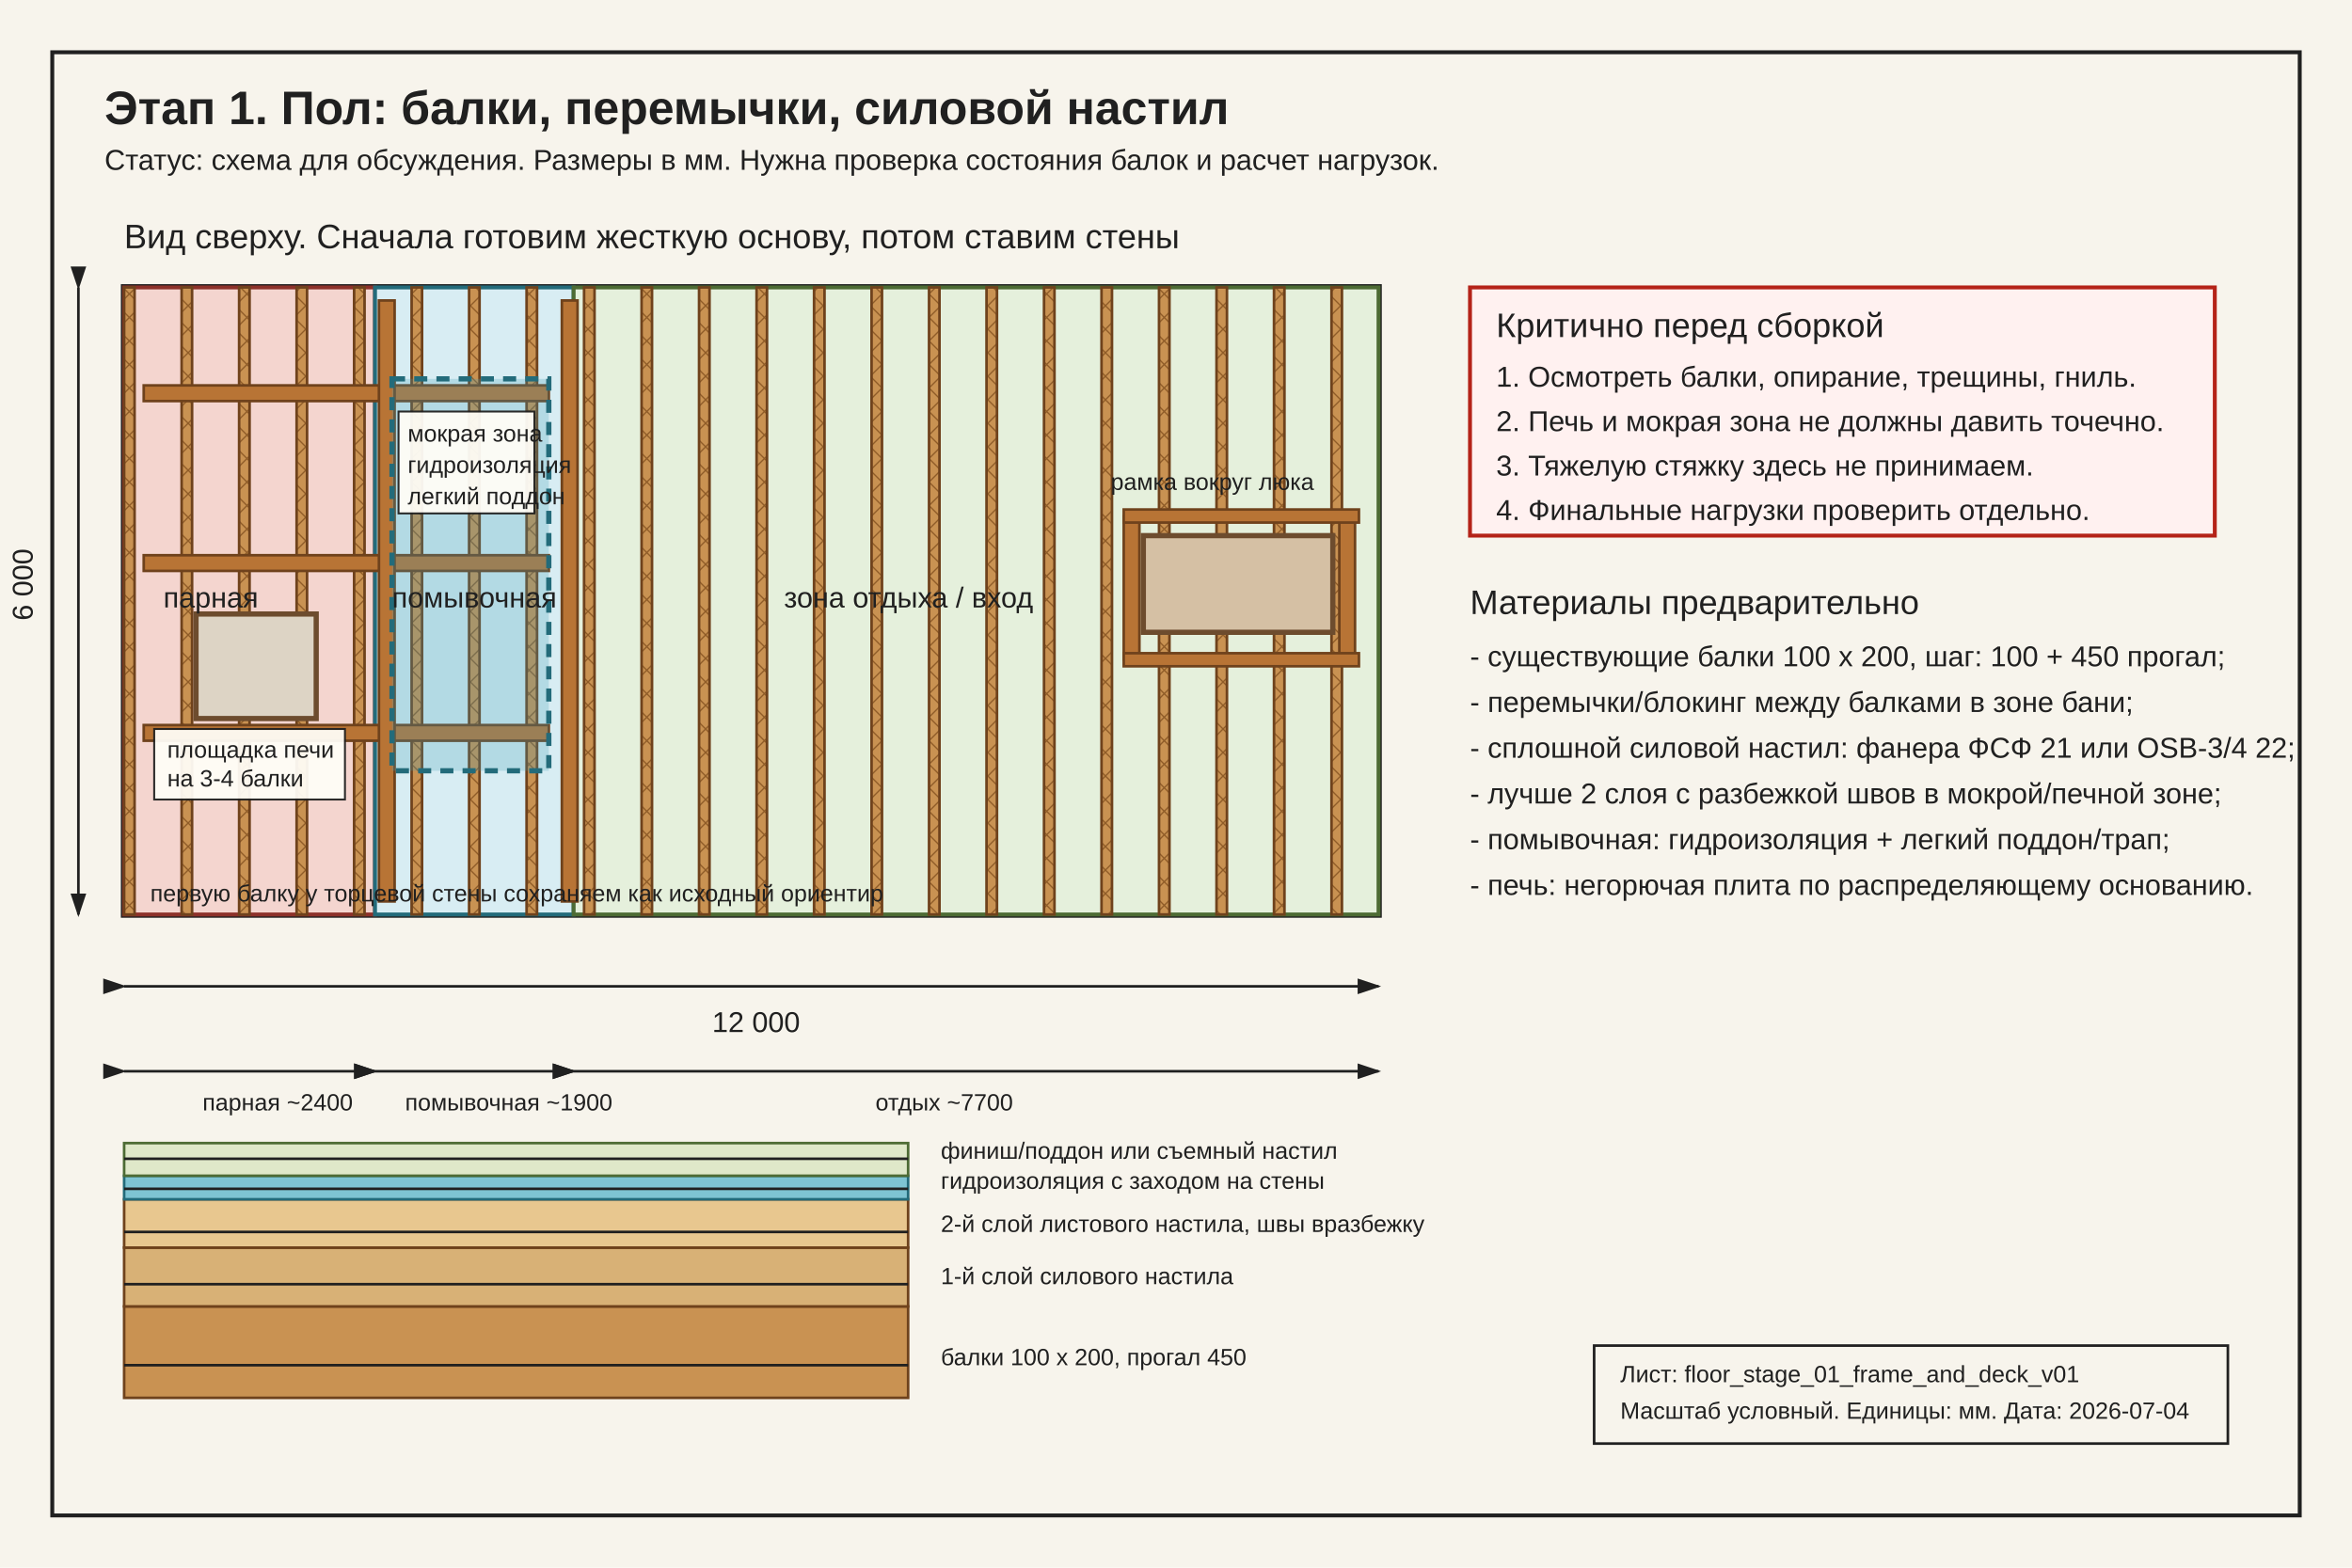
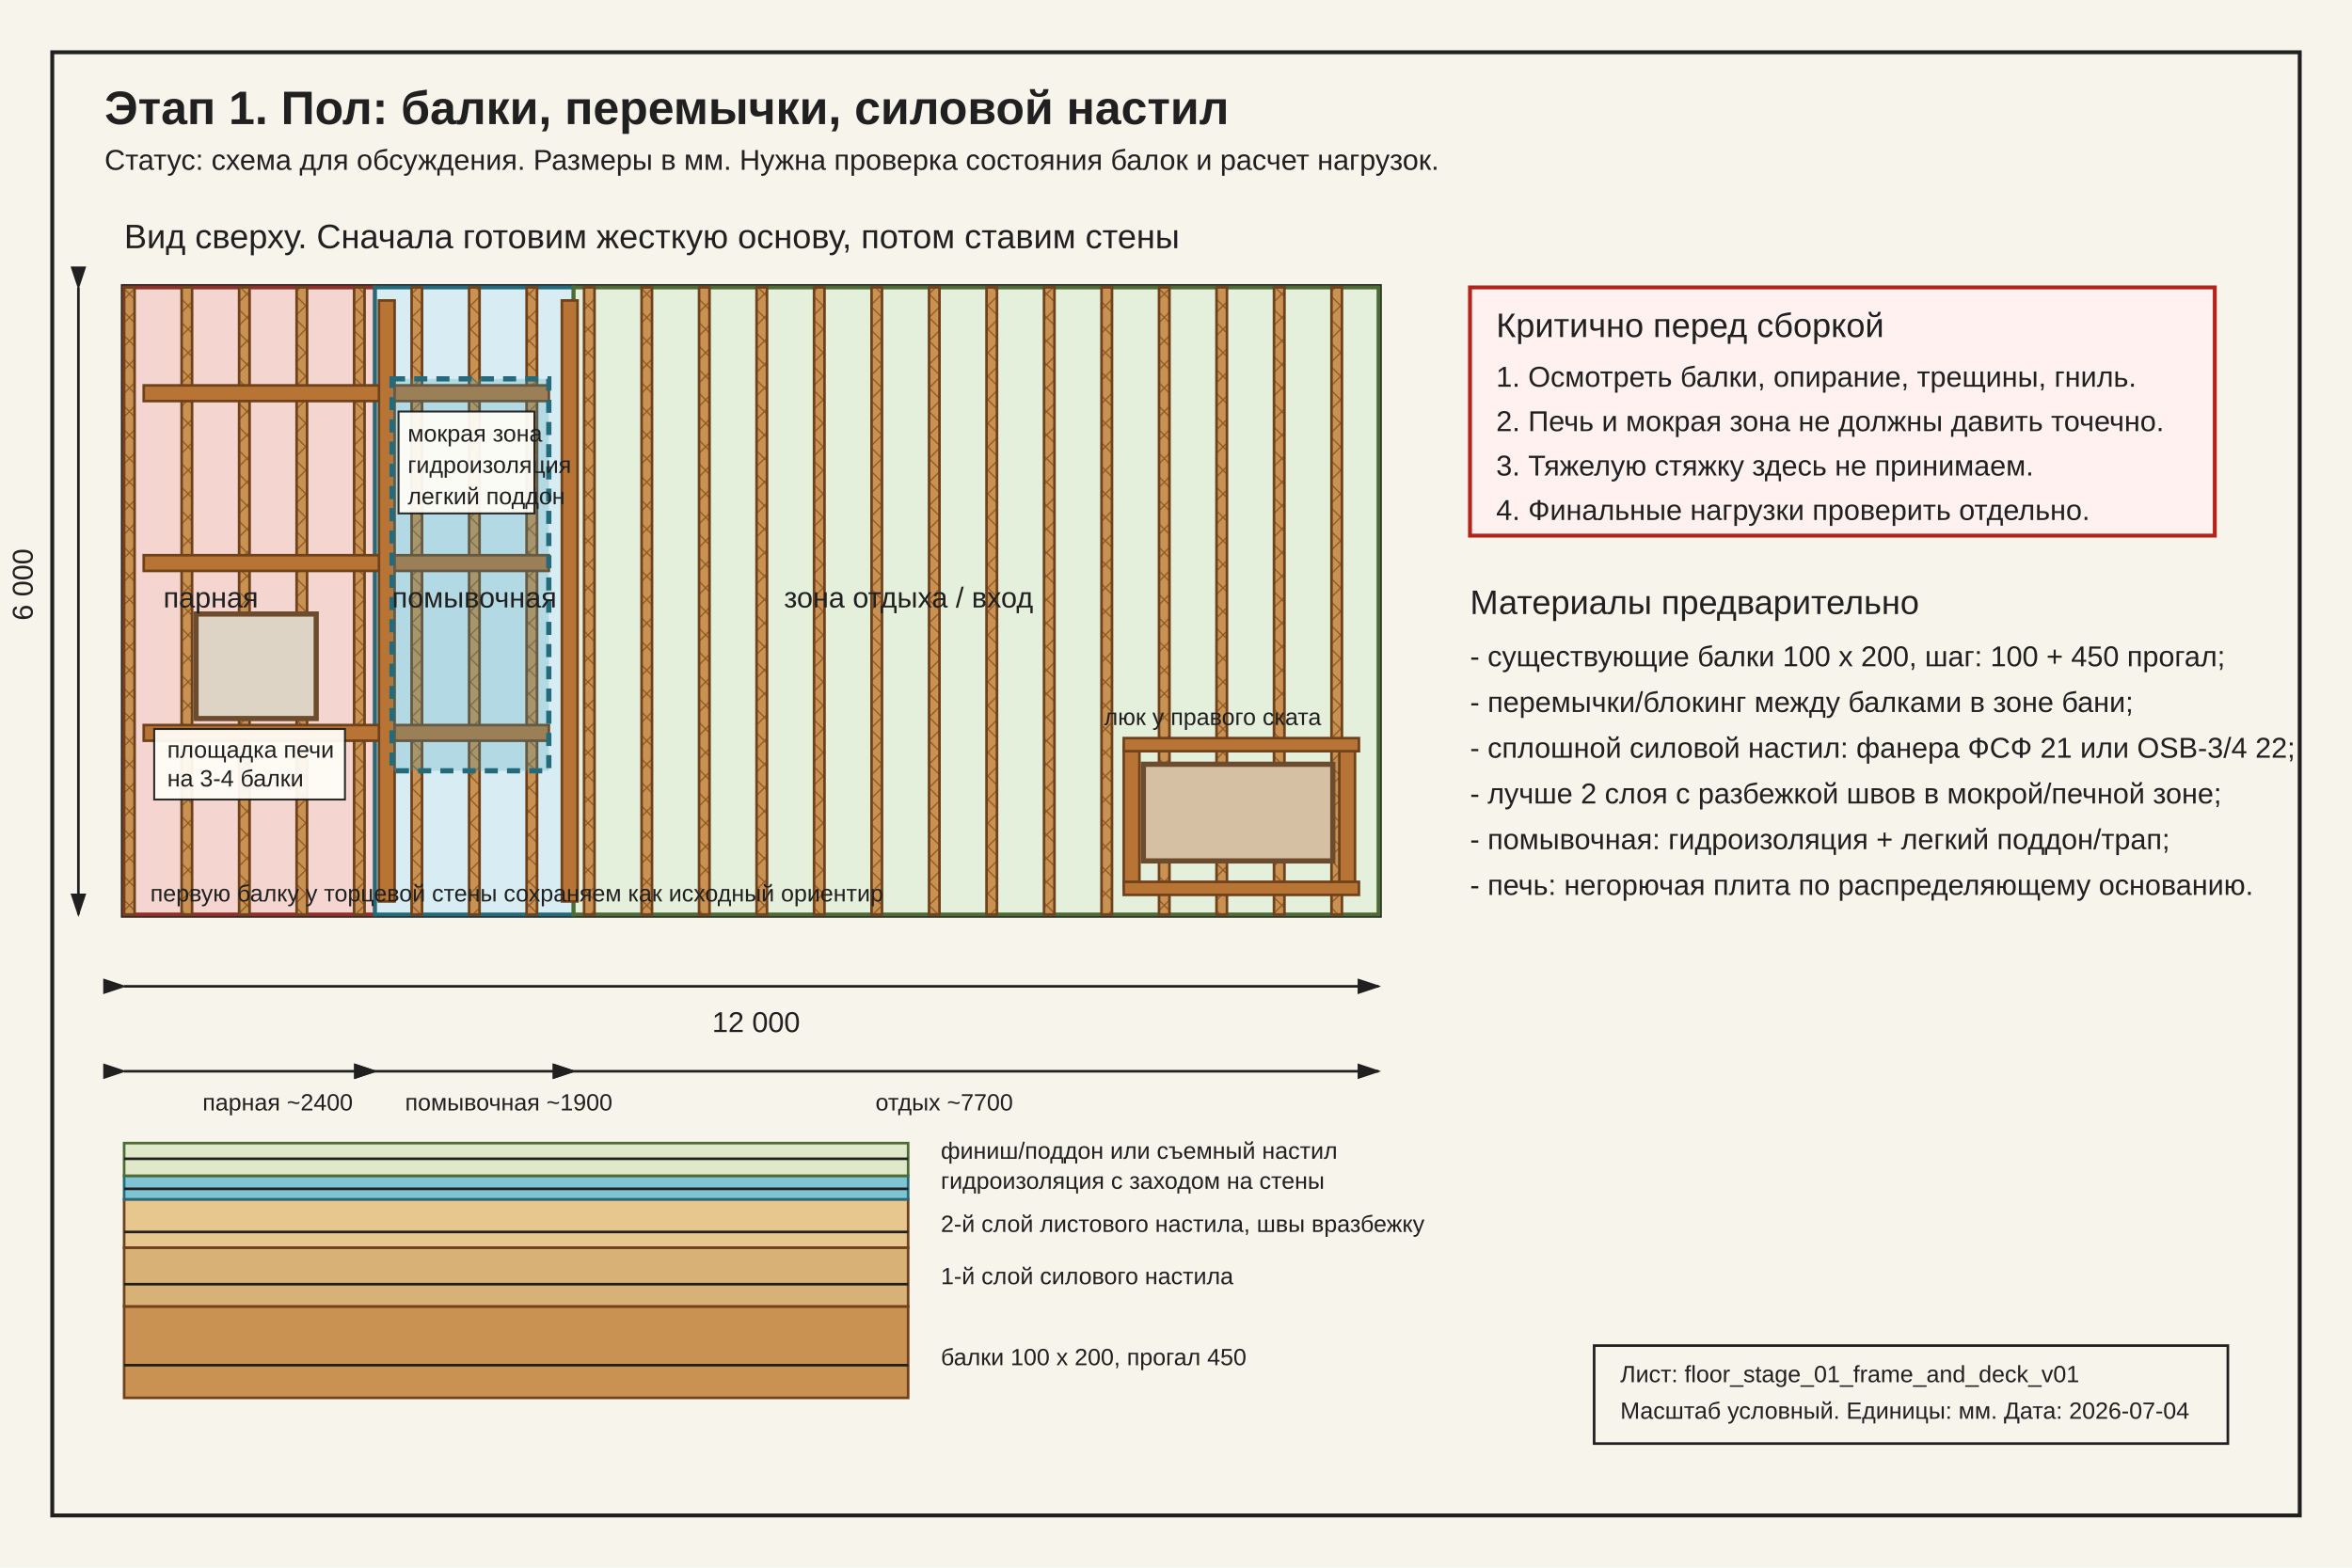
<svg xmlns="http://www.w3.org/2000/svg" width="1800" height="1200" viewBox="0 0 1800 1200">
  <defs>
    <marker id="arrow" markerWidth="10" markerHeight="10" refX="8" refY="3" orient="auto" markerUnits="strokeWidth">
      <path d="M0,0 L0,6 L9,3 z" fill="#202020" />
    </marker>
    <pattern id="ply" patternUnits="userSpaceOnUse" width="28" height="18">
      <rect width="28" height="18" fill="#e8c78f" />
      <path d="M0 9 H28" stroke="#cf9e58" stroke-width="1" />
    </pattern>
    <pattern id="joist" patternUnits="userSpaceOnUse" width="18" height="18">
      <rect width="18" height="18" fill="#c99252" />
      <path d="M0 0 L18 18 M18 0 L0 18" stroke="#8f5c28" stroke-width="1" />
    </pattern>
    <style>
      .sheet { fill: #f7f4ec; }
      .border { fill: none; stroke: #202020; stroke-width: 3; }
      .title { font-family: Arial, sans-serif; font-size: 36px; font-weight: 700; fill: #202020; }
      .note { font-family: Arial, sans-serif; font-size: 26px; fill: #202020; }
      .small { font-family: Arial, sans-serif; font-size: 22px; fill: #202020; }
      .tiny { font-family: Arial, sans-serif; font-size: 18px; fill: #202020; }
      .outer { fill: #fffdf7; stroke: #202020; stroke-width: 5; }
      .zone-steam { fill: #f4d5cf; stroke: #8d312a; stroke-width: 3; }
      .zone-wash { fill: #d8edf3; stroke: #236b7a; stroke-width: 3; }
      .zone-rest { fill: #e5f0dc; stroke: #4d6b34; stroke-width: 3; }
      .deck { fill: url(#ply); stroke: #a66b2a; stroke-width: 3; opacity: .9; }
      .beam { fill: url(#joist); stroke: #6f421c; stroke-width: 2; }
      .blocking { fill: #b87435; stroke: #6f421c; stroke-width: 2; }
      .wet { fill: rgba(70,160,185,.25); stroke: #236b7a; stroke-width: 4; stroke-dasharray: 10 7; }
      .stove { fill: #ddd4c5; stroke: #6d4c2e; stroke-width: 4; }
      .hatch { fill: #d5c0a4; stroke: #6d4c2e; stroke-width: 4; }
      .dim { stroke: #202020; stroke-width: 2; marker-end: url(#arrow); marker-start: url(#arrow); }
      .thin { stroke: #202020; stroke-width: 2; fill: none; }
      .axis { stroke: #777; stroke-width: 2; stroke-dasharray: 10 8; }
      .warn { fill: #fff1f0; stroke: #b42318; stroke-width: 3; }
      .layer1 { fill: #c99252; stroke: #6f421c; stroke-width: 2; }
      .layer2 { fill: #d8b176; stroke: #6f421c; stroke-width: 2; }
      .layer3 { fill: #e8c78f; stroke: #6f421c; stroke-width: 2; }
      .layer4 { fill: #7ec4d3; stroke: #236b7a; stroke-width: 2; }
      .layer5 { fill: #dfe8c9; stroke: #4d6b34; stroke-width: 2; }
      .labelbox { fill: #fffdf7; stroke: #202020; stroke-width: 1.5; opacity: .94; }
    </style>
  </defs>
  <rect class="sheet" width="1800" height="1200" />
  <rect class="border" x="40" y="40" width="1720" height="1120" />
  <text class="title" x="80" y="95">Этап 1. Пол: балки, перемычки, силовой настил</text>
  <text class="small" x="80" y="130">Статус: схема для обсуждения. Размеры в мм. Нужна проверка состояния балок и расчет нагрузок.</text>
  <text class="note" x="95" y="190">Вид сверху. Сначала готовим жесткую основу, потом ставим стены</text>
  <rect class="outer" x="95" y="220" width="960" height="480" />
  <rect class="zone-steam" x="95" y="220" width="192" height="480" />
  <rect class="zone-wash" x="287" y="220" width="152" height="480" />
  <rect class="zone-rest" x="439" y="220" width="616" height="480" />
  <rect class="beam" x="95" y="220" width="8" height="480" />
  <rect class="beam" x="139" y="220" width="8" height="480" />
  <rect class="beam" x="183" y="220" width="8" height="480" />
  <rect class="beam" x="227" y="220" width="8" height="480" />
  <rect class="beam" x="271" y="220" width="8" height="480" />
  <rect class="beam" x="315" y="220" width="8" height="480" />
  <rect class="beam" x="359" y="220" width="8" height="480" />
  <rect class="beam" x="403" y="220" width="8" height="480" />
  <rect class="beam" x="447" y="220" width="8" height="480" />
  <rect class="beam" x="491" y="220" width="8" height="480" />
  <rect class="beam" x="535" y="220" width="8" height="480" />
  <rect class="beam" x="579" y="220" width="8" height="480" />
  <rect class="beam" x="623" y="220" width="8" height="480" />
  <rect class="beam" x="667" y="220" width="8" height="480" />
  <rect class="beam" x="711" y="220" width="8" height="480" />
  <rect class="beam" x="755" y="220" width="8" height="480" />
  <rect class="beam" x="799" y="220" width="8" height="480" />
  <rect class="beam" x="843" y="220" width="8" height="480" />
  <rect class="beam" x="887" y="220" width="8" height="480" />
  <rect class="beam" x="931" y="220" width="8" height="480" />
  <rect class="beam" x="975" y="220" width="8" height="480" />
  <rect class="beam" x="1019" y="220" width="8" height="480" />
  <rect class="blocking" x="110" y="295" width="310" height="12" />
  <rect class="blocking" x="110" y="425" width="310" height="12" />
  <rect class="blocking" x="110" y="555" width="310" height="12" />
  <rect class="blocking" x="290" y="230" width="12" height="460" />
  <rect class="blocking" x="430" y="230" width="12" height="460" />
  <rect class="wet" x="300" y="290" width="120" height="300" />
  <rect class="labelbox" x="305" y="315" width="104" height="78" />
  <text class="tiny" x="312" y="338">мокрая зона</text>
  <text class="tiny" x="312" y="362">гидроизоляция</text>
  <text class="tiny" x="312" y="386">легкий поддон</text>
  <rect class="stove" x="150" y="470" width="92" height="80" />
  <rect class="labelbox" x="118" y="558" width="146" height="54" />
  <text class="tiny" x="128" y="580">площадка печи</text>
  <text class="tiny" x="128" y="602">на 3-4 балки</text>
-   <rect class="hatch" x="875" y="410" width="145" height="74" />
-   <rect class="blocking" x="860" y="395" width="12" height="110" />
-   <rect class="blocking" x="1025" y="395" width="12" height="110" />
-   <rect class="blocking" x="860" y="390" width="180" height="10" />
-   <rect class="blocking" x="860" y="500" width="180" height="10" />
-   <text class="tiny" x="850" y="375">рамка вокруг люка</text>
+   <rect class="hatch" x="875" y="585" width="145" height="74" />
+   <rect class="blocking" x="860" y="570" width="12" height="110" />
+   <rect class="blocking" x="1025" y="570" width="12" height="110" />
+   <rect class="blocking" x="860" y="565" width="180" height="10" />
+   <rect class="blocking" x="860" y="675" width="180" height="10" />
+   <text class="tiny" x="845" y="555">люк у правого ската</text>
  <text class="small" x="125" y="465">парная</text>
  <text class="small" x="300" y="465">помывочная</text>
  <text class="small" x="600" y="465">зона отдыха / вход</text>
  <text class="tiny" x="115" y="690">первую балку у торцевой стены сохраняем как исходный ориентир</text>
  <line class="dim" x1="95" y1="755" x2="1055" y2="755" />
  <text class="small" x="545" y="790">12 000</text>
  <line class="dim" x1="60" y1="220" x2="60" y2="700" />
  <text class="small" x="25" y="475" transform="rotate(-90 25 475)">6 000</text>
  <line class="dim" x1="95" y1="820" x2="287" y2="820" />
  <line class="dim" x1="287" y1="820" x2="439" y2="820" />
  <line class="dim" x1="439" y1="820" x2="1055" y2="820" />
  <text class="tiny" x="155" y="850">парная ~2400</text>
  <text class="tiny" x="310" y="850">помывочная ~1900</text>
  <text class="tiny" x="670" y="850">отдых ~7700</text>
  <rect class="warn" x="1125" y="220" width="570" height="190" />
  <text class="note" x="1145" y="258">Критично перед сборкой</text>
  <text class="small" x="1145" y="296">1. Осмотреть балки, опирание, трещины, гниль.</text>
  <text class="small" x="1145" y="330">2. Печь и мокрая зона не должны давить точечно.</text>
  <text class="small" x="1145" y="364">3. Тяжелую стяжку здесь не принимаем.</text>
  <text class="small" x="1145" y="398">4. Финальные нагрузки проверить отдельно.</text>
  <text class="note" x="1125" y="470">Материалы предварительно</text>
  <text class="small" x="1125" y="510">- существующие балки 100 x 200, шаг: 100 + 450 прогал;</text>
  <text class="small" x="1125" y="545">- перемычки/блокинг между балками в зоне бани;</text>
  <text class="small" x="1125" y="580">- сплошной силовой настил: фанера ФСФ 21 или OSB-3/4 22;</text>
  <text class="small" x="1125" y="615">- лучше 2 слоя с разбежкой швов в мокрой/печной зоне;</text>
  <text class="small" x="1125" y="650">- помывочная: гидроизоляция + легкий поддон/трап;</text>
  <text class="small" x="1125" y="685">- печь: негорючая плита по распределяющему основанию.</text>
  <text class="note" x="95" y="925">Срез пола. Принцип слоев в мокрой зоне</text>
  <rect class="layer1" x="95" y="1000" width="600" height="70" />
  <rect class="layer2" x="95" y="955" width="600" height="45" />
  <rect class="layer3" x="95" y="918" width="600" height="37" />
  <rect class="layer4" x="95" y="900" width="600" height="18" />
  <rect class="layer5" x="95" y="875" width="600" height="25" />
  <text class="tiny" x="720" y="887">финиш/поддон или съемный настил</text>
  <text class="tiny" x="720" y="910">гидроизоляция с заходом на стены</text>
  <text class="tiny" x="720" y="943">2-й слой листового настила, швы вразбежку</text>
  <text class="tiny" x="720" y="983">1-й слой силового настила</text>
  <text class="tiny" x="720" y="1045">балки 100 x 200, прогал 450</text>
  <line class="thin" x1="695" y1="887" x2="95" y2="887" />
  <line class="thin" x1="695" y1="910" x2="95" y2="910" />
  <line class="thin" x1="695" y1="943" x2="95" y2="943" />
  <line class="thin" x1="695" y1="983" x2="95" y2="983" />
  <line class="thin" x1="695" y1="1045" x2="95" y2="1045" />
  <rect class="thin" x="1220" y="1030" width="485" height="75" />
  <text class="tiny" x="1240" y="1058">Лист: floor_stage_01_frame_and_deck_v01</text>
  <text class="tiny" x="1240" y="1086">Масштаб условный. Единицы: мм. Дата: 2026-07-04</text>
</svg>
